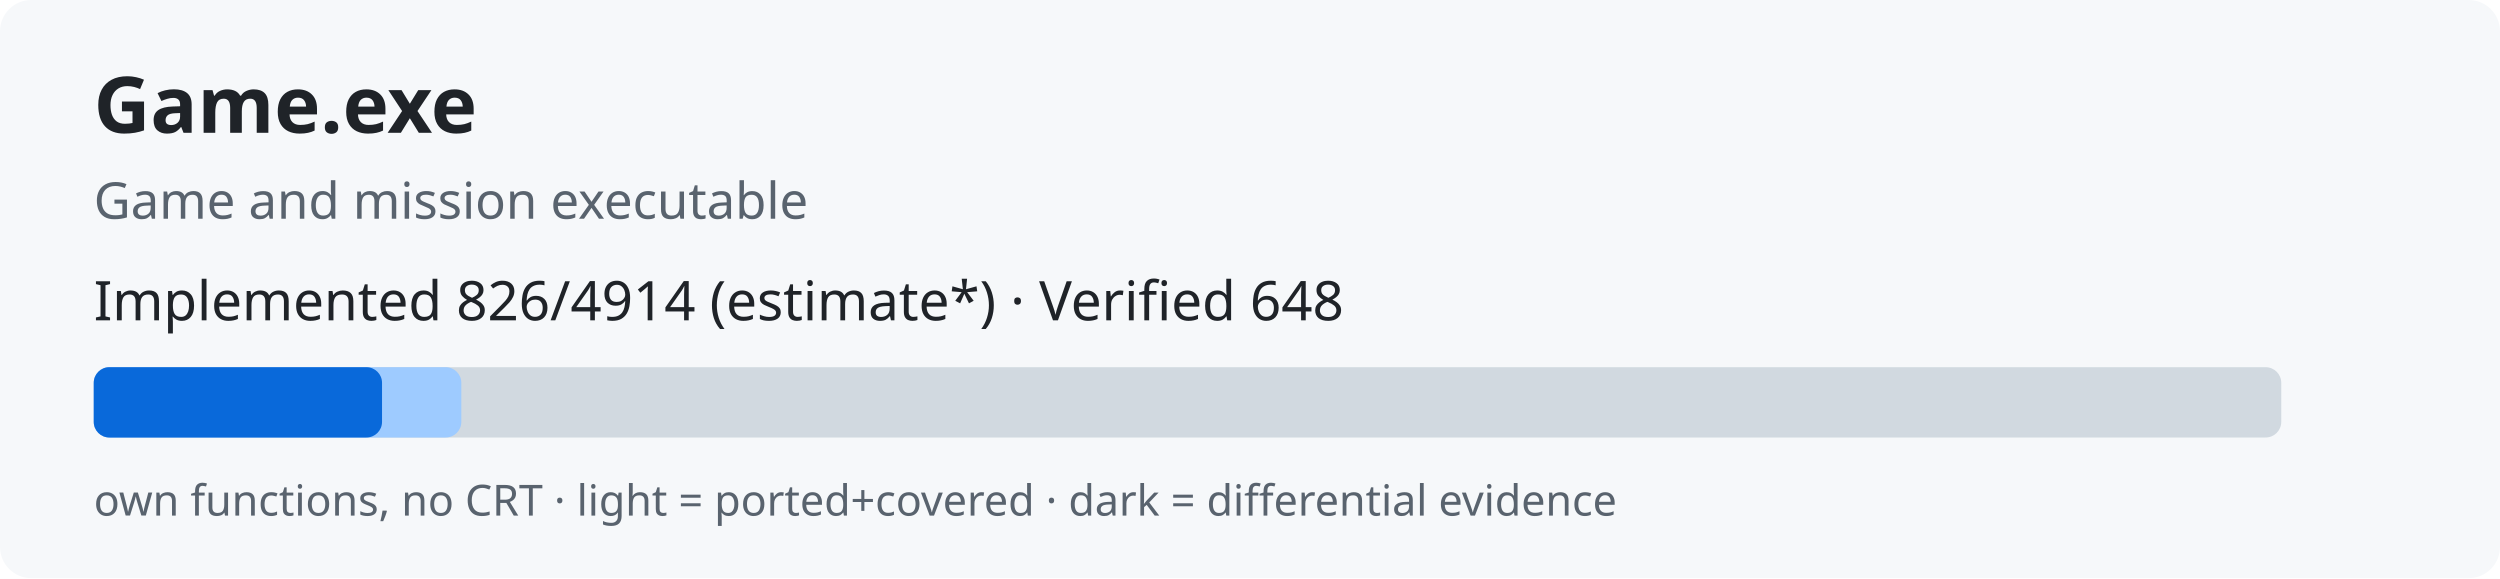
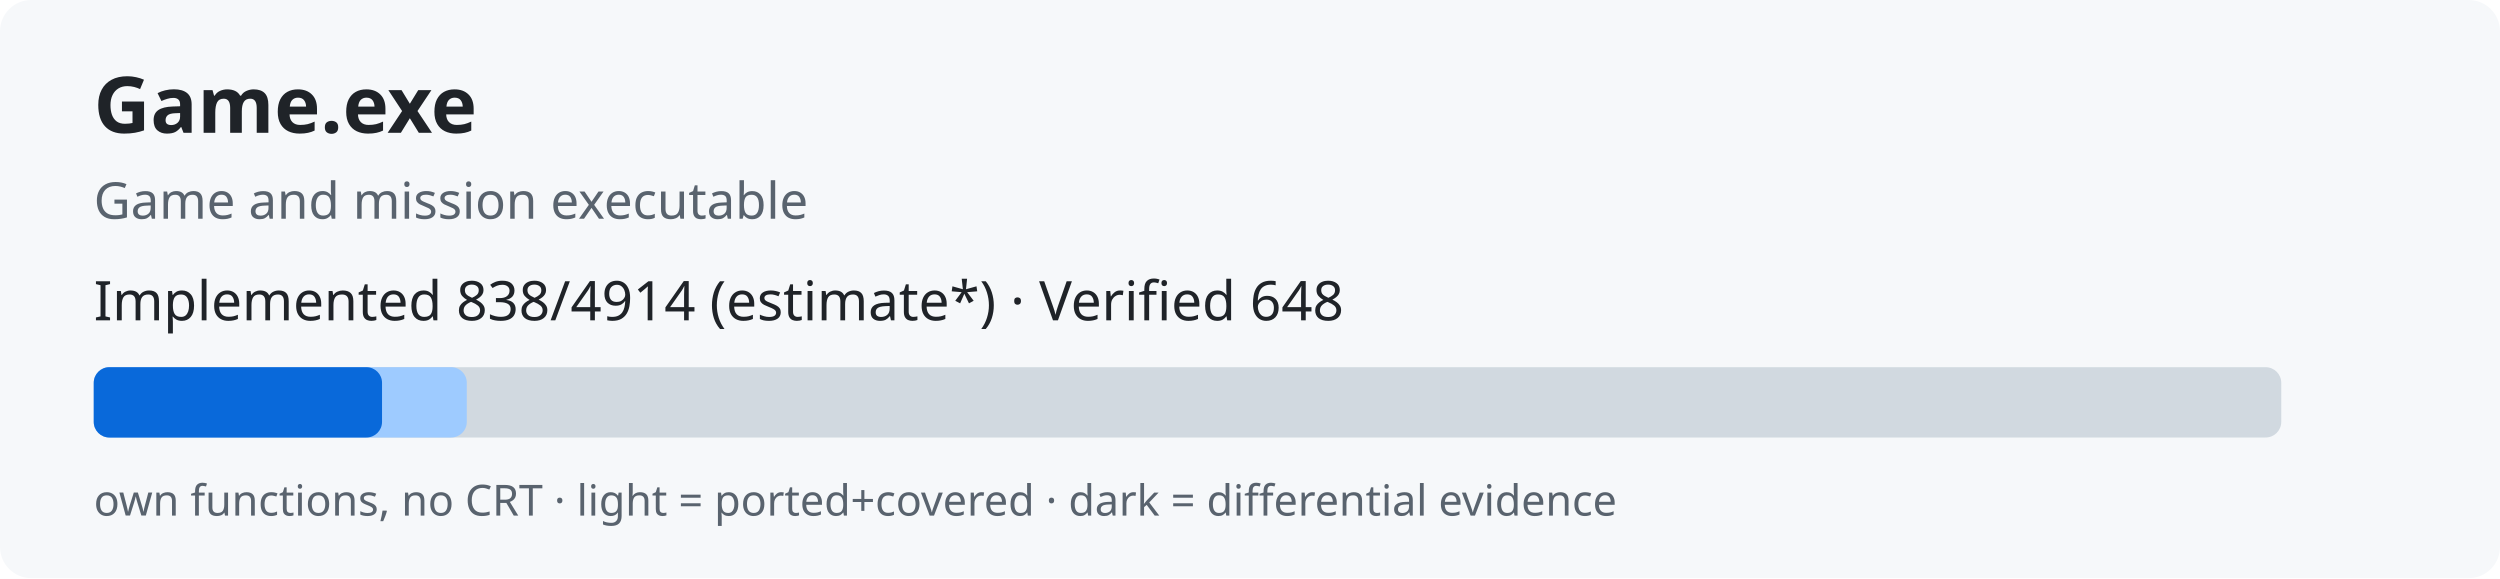
<svg xmlns="http://www.w3.org/2000/svg" width="640" height="148" role="img">
  <rect width="640" height="148" rx="8" fill="#f6f8fa" />
  <text x="24" y="34" font-family="sans-serif" font-size="20" font-weight="bold" fill="#1f2328">Game.exe</text>
  <text x="24" y="56" font-family="sans-serif" font-size="13" fill="#59636e">Game and mission executable</text>
-   <text x="24" y="82" font-family="sans-serif" font-size="14" fill="#1f2328">Implemented 826/4914 (estimate*) · Verified 648</text>
+   <text x="24" y="82" font-family="sans-serif" font-size="14" fill="#1f2328">Implemented 838/4914 (estimate*) · Verified 648</text>
  <rect x="24" y="94" width="560" height="18" rx="4" fill="#d1d9e0" />
-   <rect x="24" y="94" width="94.1" height="18" rx="4" fill="#9ecbff" />
+   <rect x="24" y="94" width="95.5" height="18" rx="4" fill="#9ecbff" />
  <rect x="24" y="94" width="73.8" height="18" rx="4" fill="#0969da" />
  <text x="24" y="132" font-family="sans-serif" font-size="11" fill="#59636e">own functions, no CRT · light = ported+covered · dark = differential evidence</text>
</svg>
